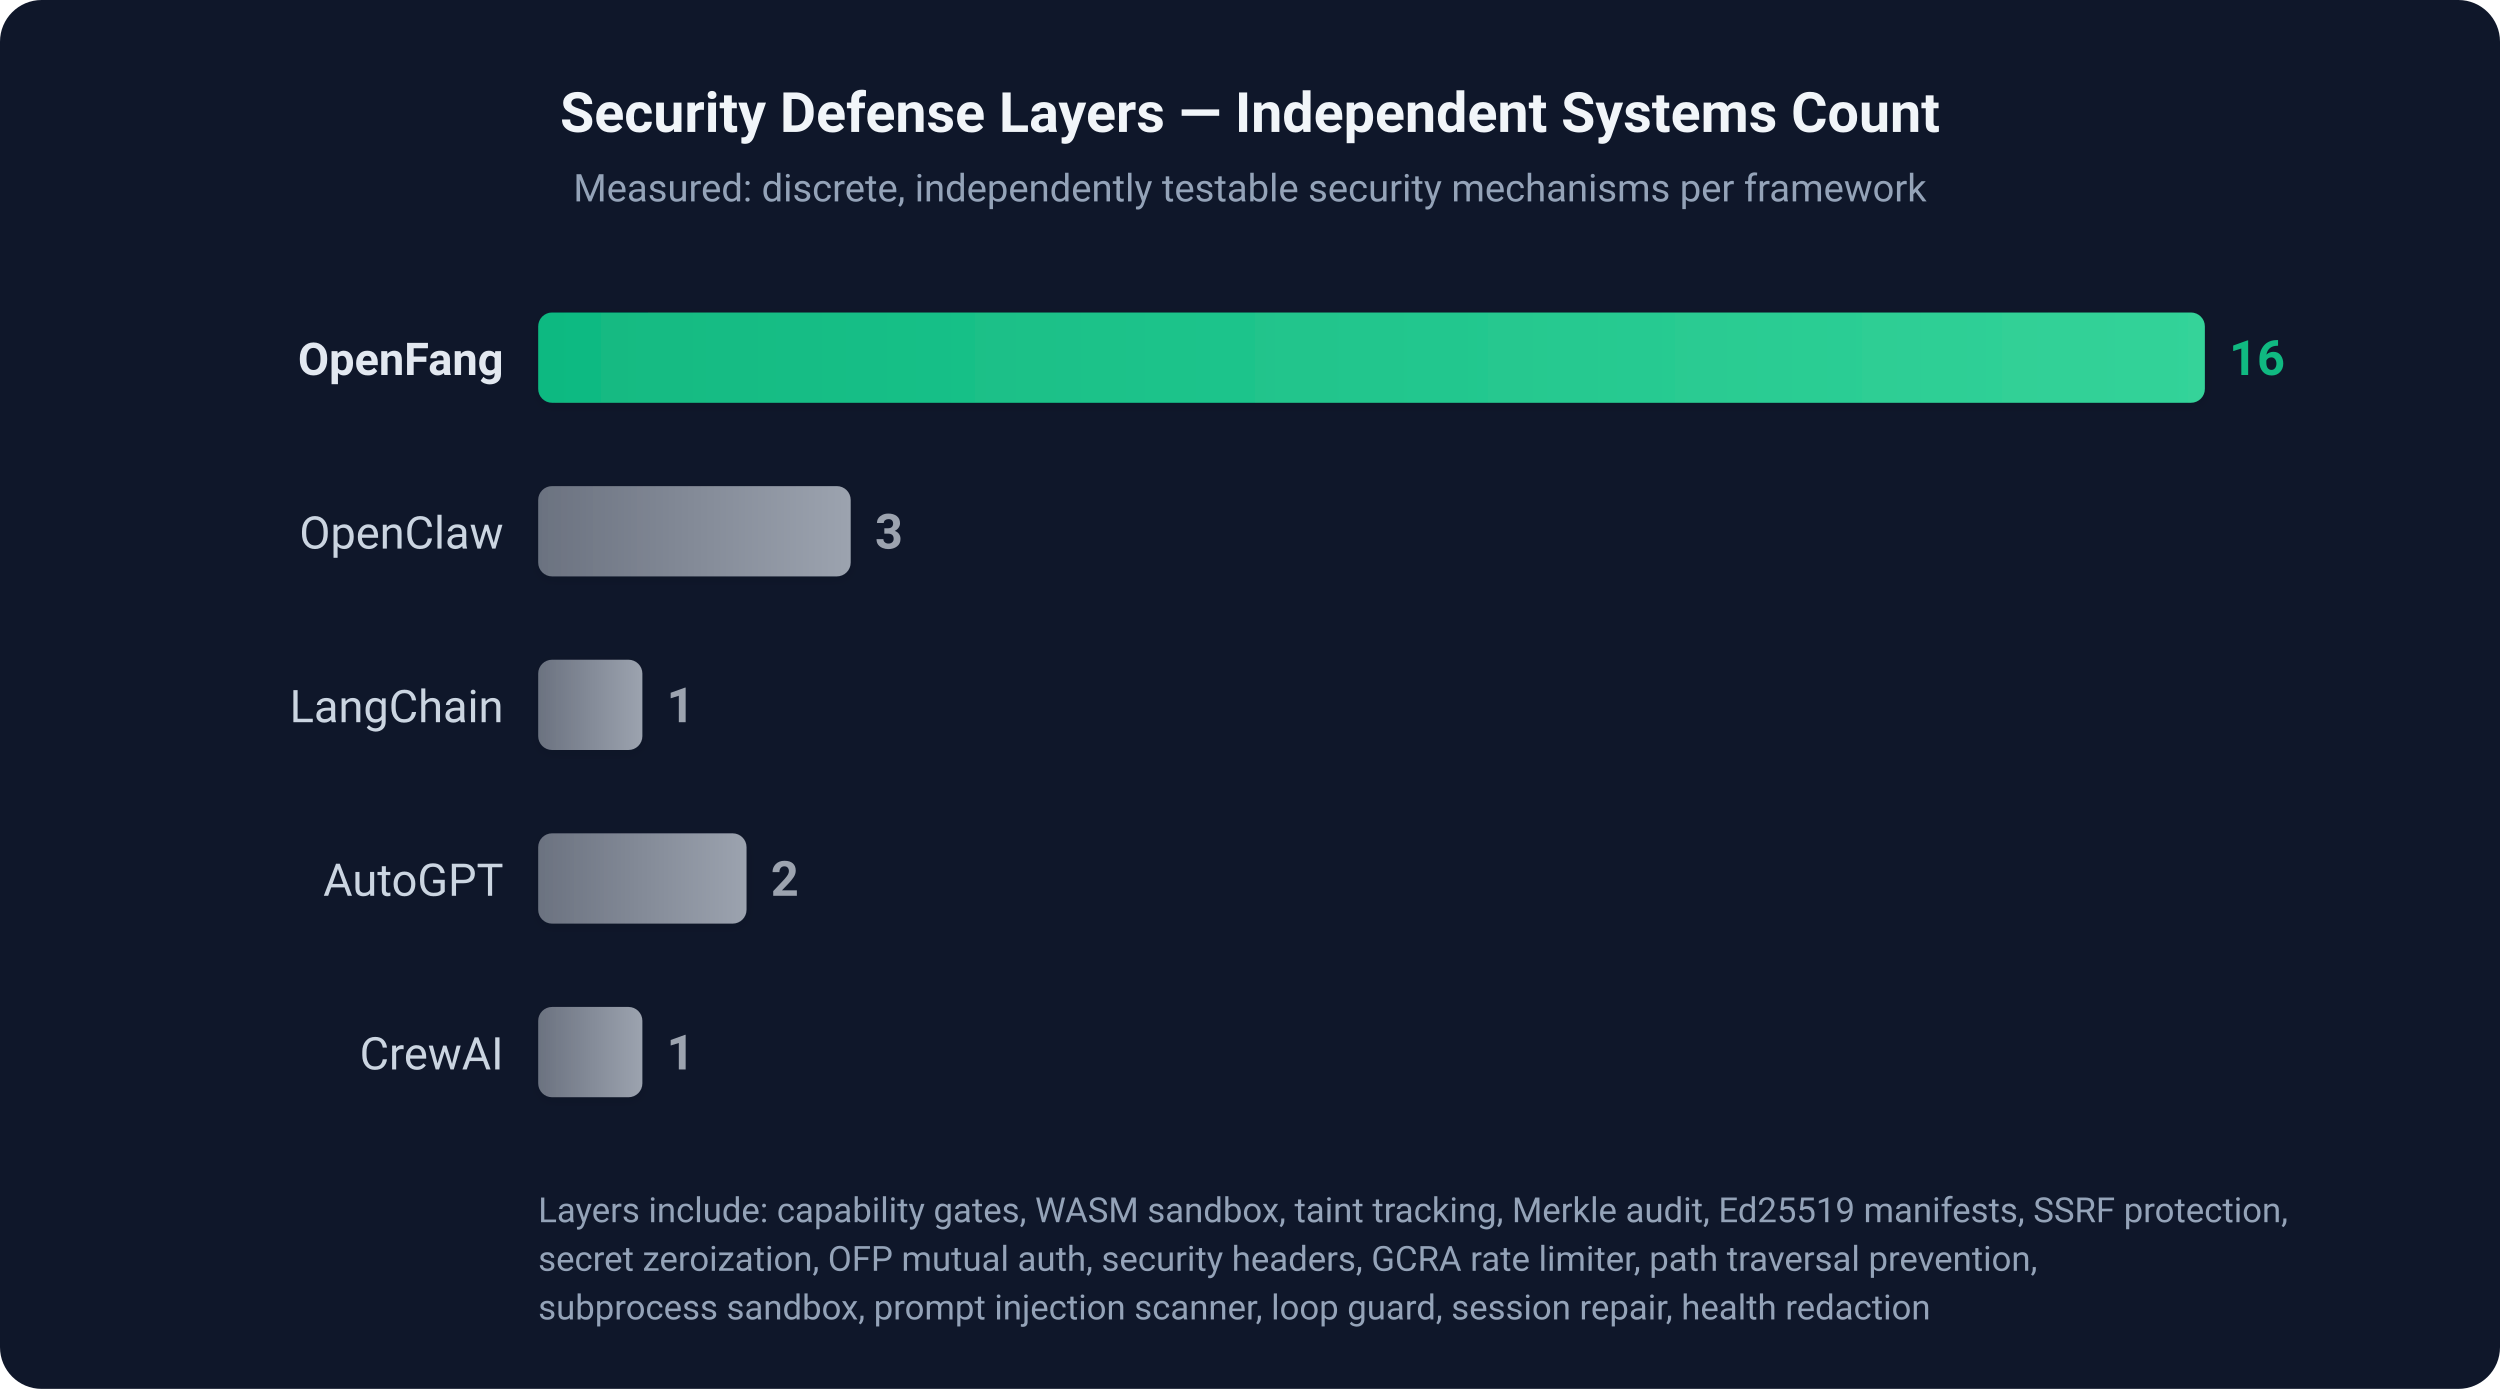
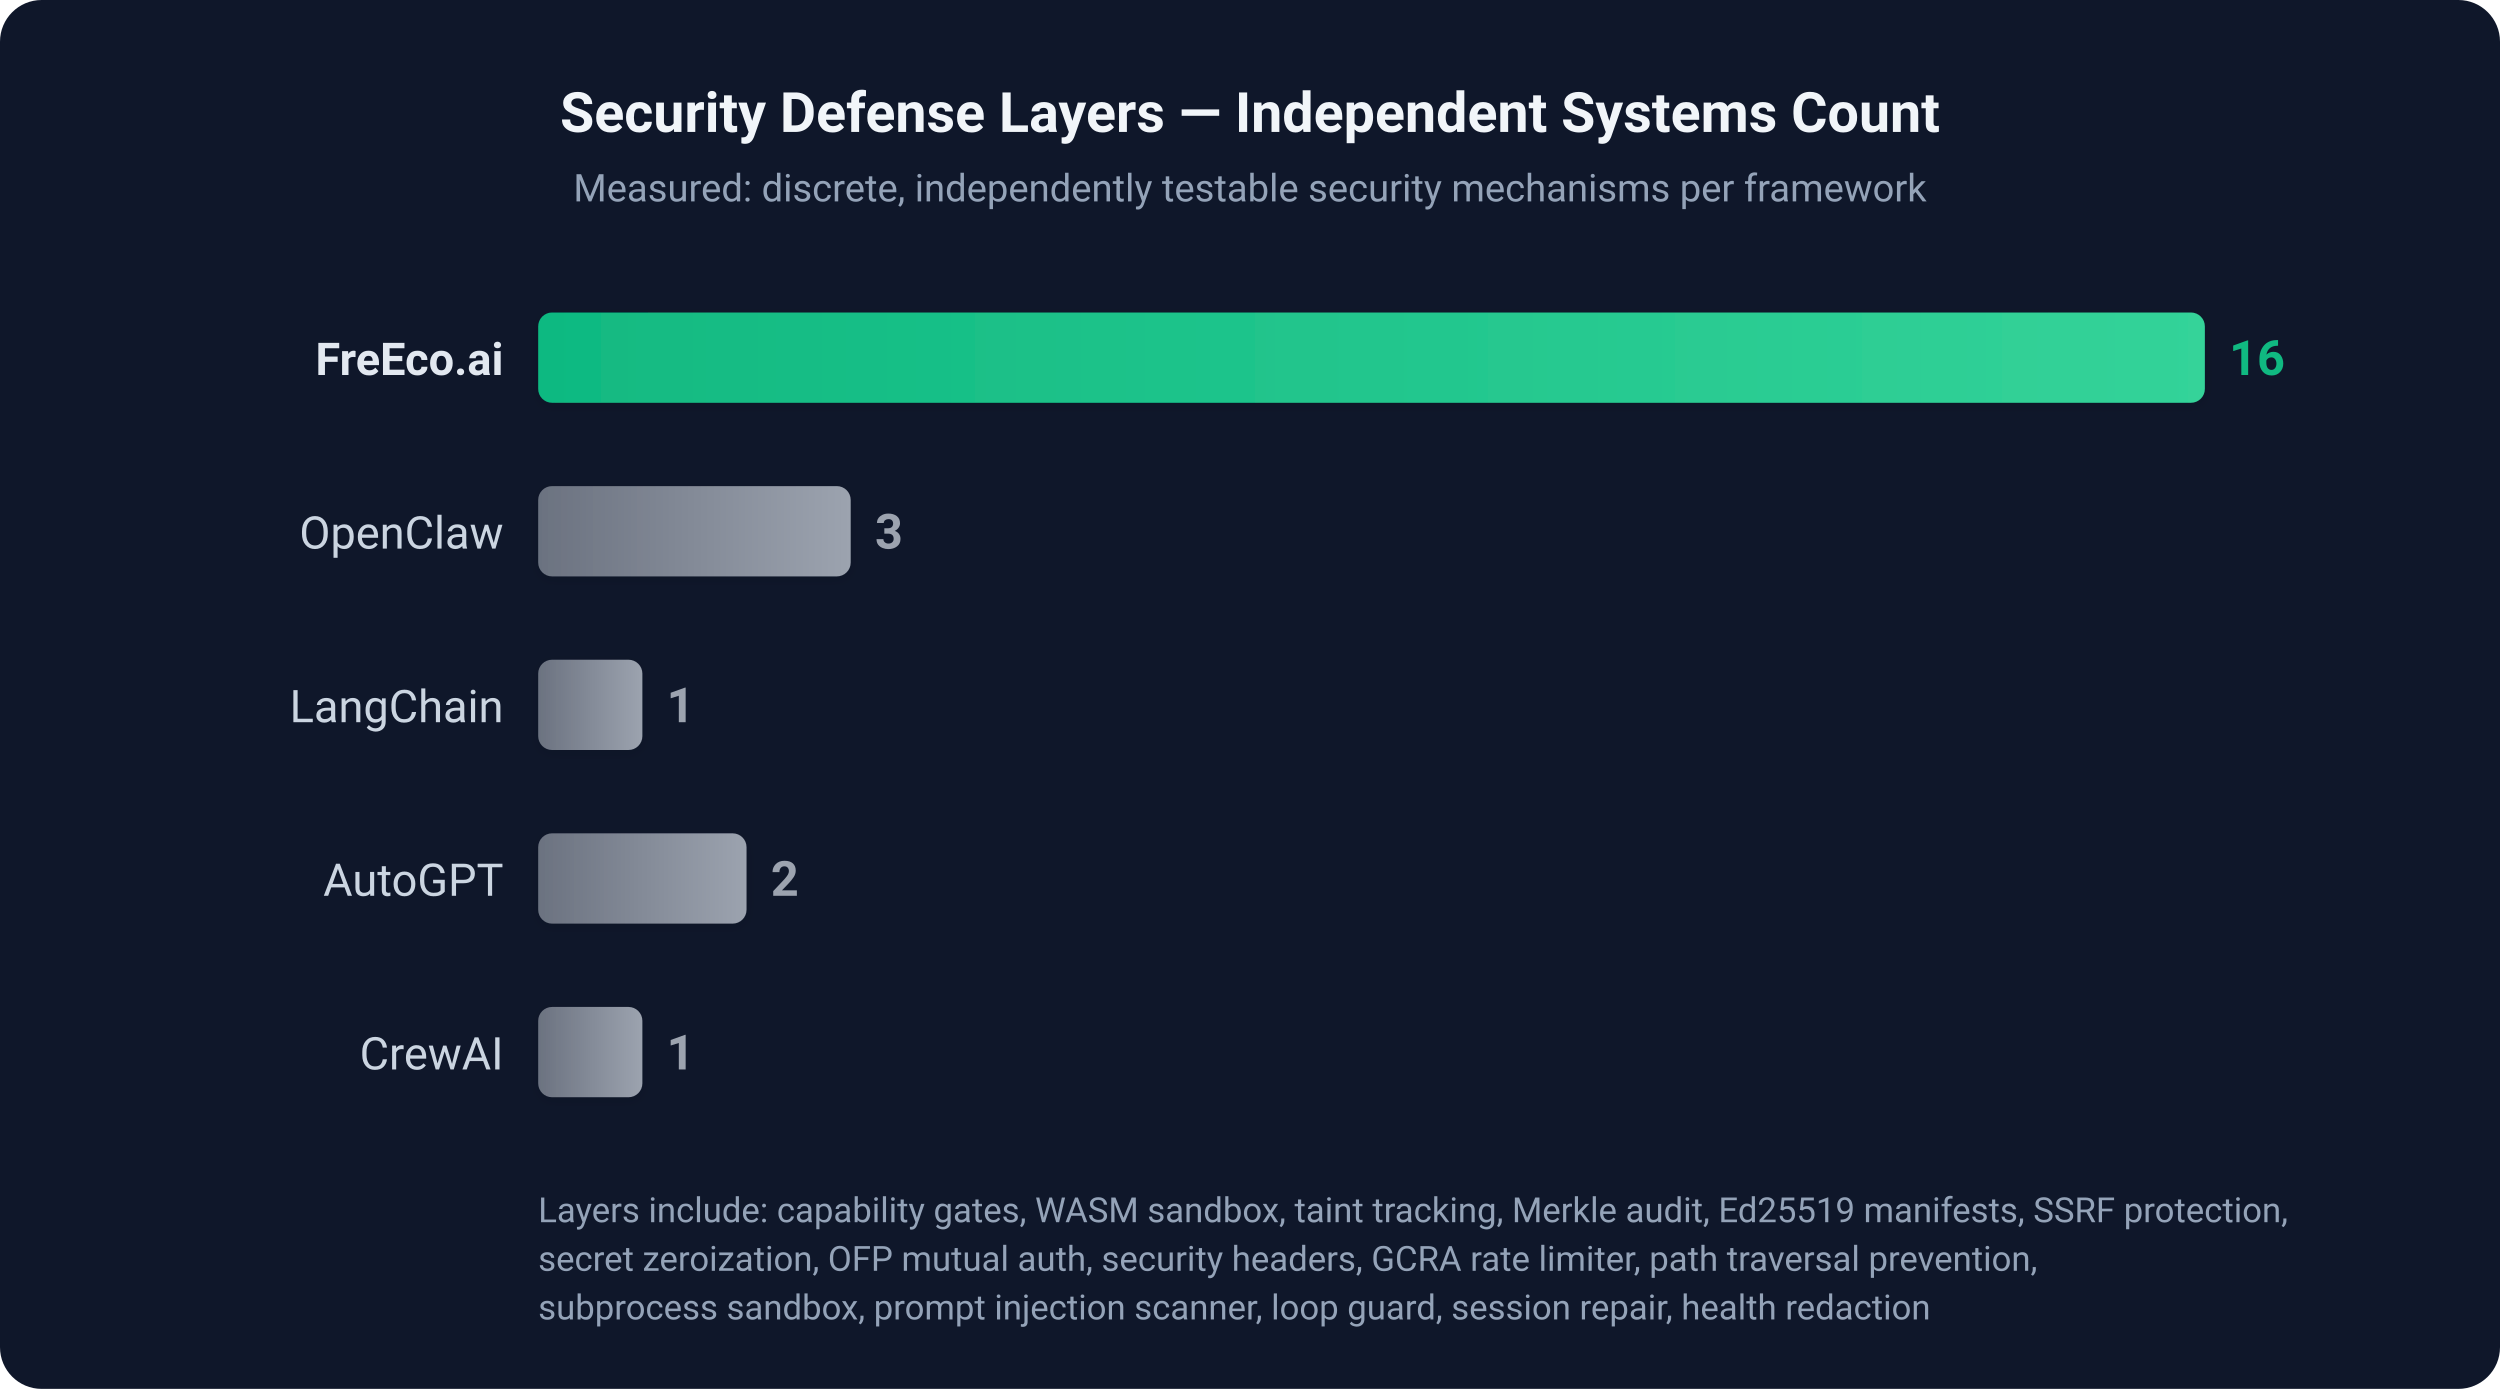
<svg xmlns="http://www.w3.org/2000/svg" viewBox="0 0 720 400" font-family="-apple-system,BlinkMacSystemFont,'Segoe UI',Roboto,Helvetica,Arial,sans-serif">
  <defs>
    <linearGradient id="sg" x1="0" y1="0" x2="1" y2="0">
      <stop offset="0%" stop-color="#10b981" />
      <stop offset="100%" stop-color="#34d399" />
    </linearGradient>
    <linearGradient id="gg" x1="0" y1="0" x2="1" y2="0">
      <stop offset="0%" stop-color="#6b7280" />
      <stop offset="100%" stop-color="#9ca3af" />
    </linearGradient>
    <filter id="ds">
      <feDropShadow dx="0" dy="1" stdDeviation="2" flood-opacity="0.1" />
    </filter>
  </defs>
  <rect width="720" height="400" rx="12" fill="#0f172a" />
  <text x="360" y="38" text-anchor="middle" fill="#f1f5f9" font-size="16" font-weight="700">Security Defense Layers — Independent Systems Count</text>
  <text x="360" y="58" text-anchor="middle" fill="#94a3b8" font-size="11">Measured: discrete, independently testable security mechanisms per framework</text>
-   <text x="145" y="108" text-anchor="end" fill="#e2e8f0" font-size="13" font-weight="600">OpenFang</text>
+   <text x="145" y="108" text-anchor="end" fill="#e2e8f0" font-size="13" font-weight="600">FreEco.ai</text>
  <text x="145" y="158" text-anchor="end" fill="#cbd5e1" font-size="13">OpenClaw</text>
  <text x="145" y="208" text-anchor="end" fill="#cbd5e1" font-size="13">LangChain</text>
  <text x="145" y="258" text-anchor="end" fill="#cbd5e1" font-size="13">AutoGPT</text>
  <text x="145" y="308" text-anchor="end" fill="#cbd5e1" font-size="13">CrewAI</text>
  <rect x="155" y="90" width="480" height="26" rx="4" fill="url(#sg)" filter="url(#ds)" />
  <text x="642" y="108" fill="#10b981" font-size="14" font-weight="700">16</text>
  <rect x="155" y="140" width="90" height="26" rx="4" fill="url(#gg)" filter="url(#ds)" />
  <text x="252" y="158" fill="#9ca3af" font-size="14" font-weight="600">3</text>
  <rect x="155" y="190" width="30" height="26" rx="4" fill="url(#gg)" filter="url(#ds)" />
  <text x="192" y="208" fill="#9ca3af" font-size="14" font-weight="600">1</text>
  <rect x="155" y="240" width="60" height="26" rx="4" fill="url(#gg)" filter="url(#ds)" />
  <text x="222" y="258" fill="#9ca3af" font-size="14" font-weight="600">2</text>
  <rect x="155" y="290" width="30" height="26" rx="4" fill="url(#gg)" filter="url(#ds)" />
  <text x="192" y="308" fill="#9ca3af" font-size="14" font-weight="600">1</text>
  <text x="155" y="352" fill="#94a3b8" font-size="10">Layers include: capability gates, WASM sandbox, taint tracking, Merkle audit, Ed25519 manifests, SSRF protection,</text>
  <text x="155" y="366" fill="#94a3b8" font-size="10">secret zeroization, OFP mutual auth, security headers, GCRA rate limiter, path traversal prevention,</text>
  <text x="155" y="380" fill="#94a3b8" font-size="10">subprocess sandbox, prompt injection scanner, loop guard, session repair, health redaction</text>
</svg>
